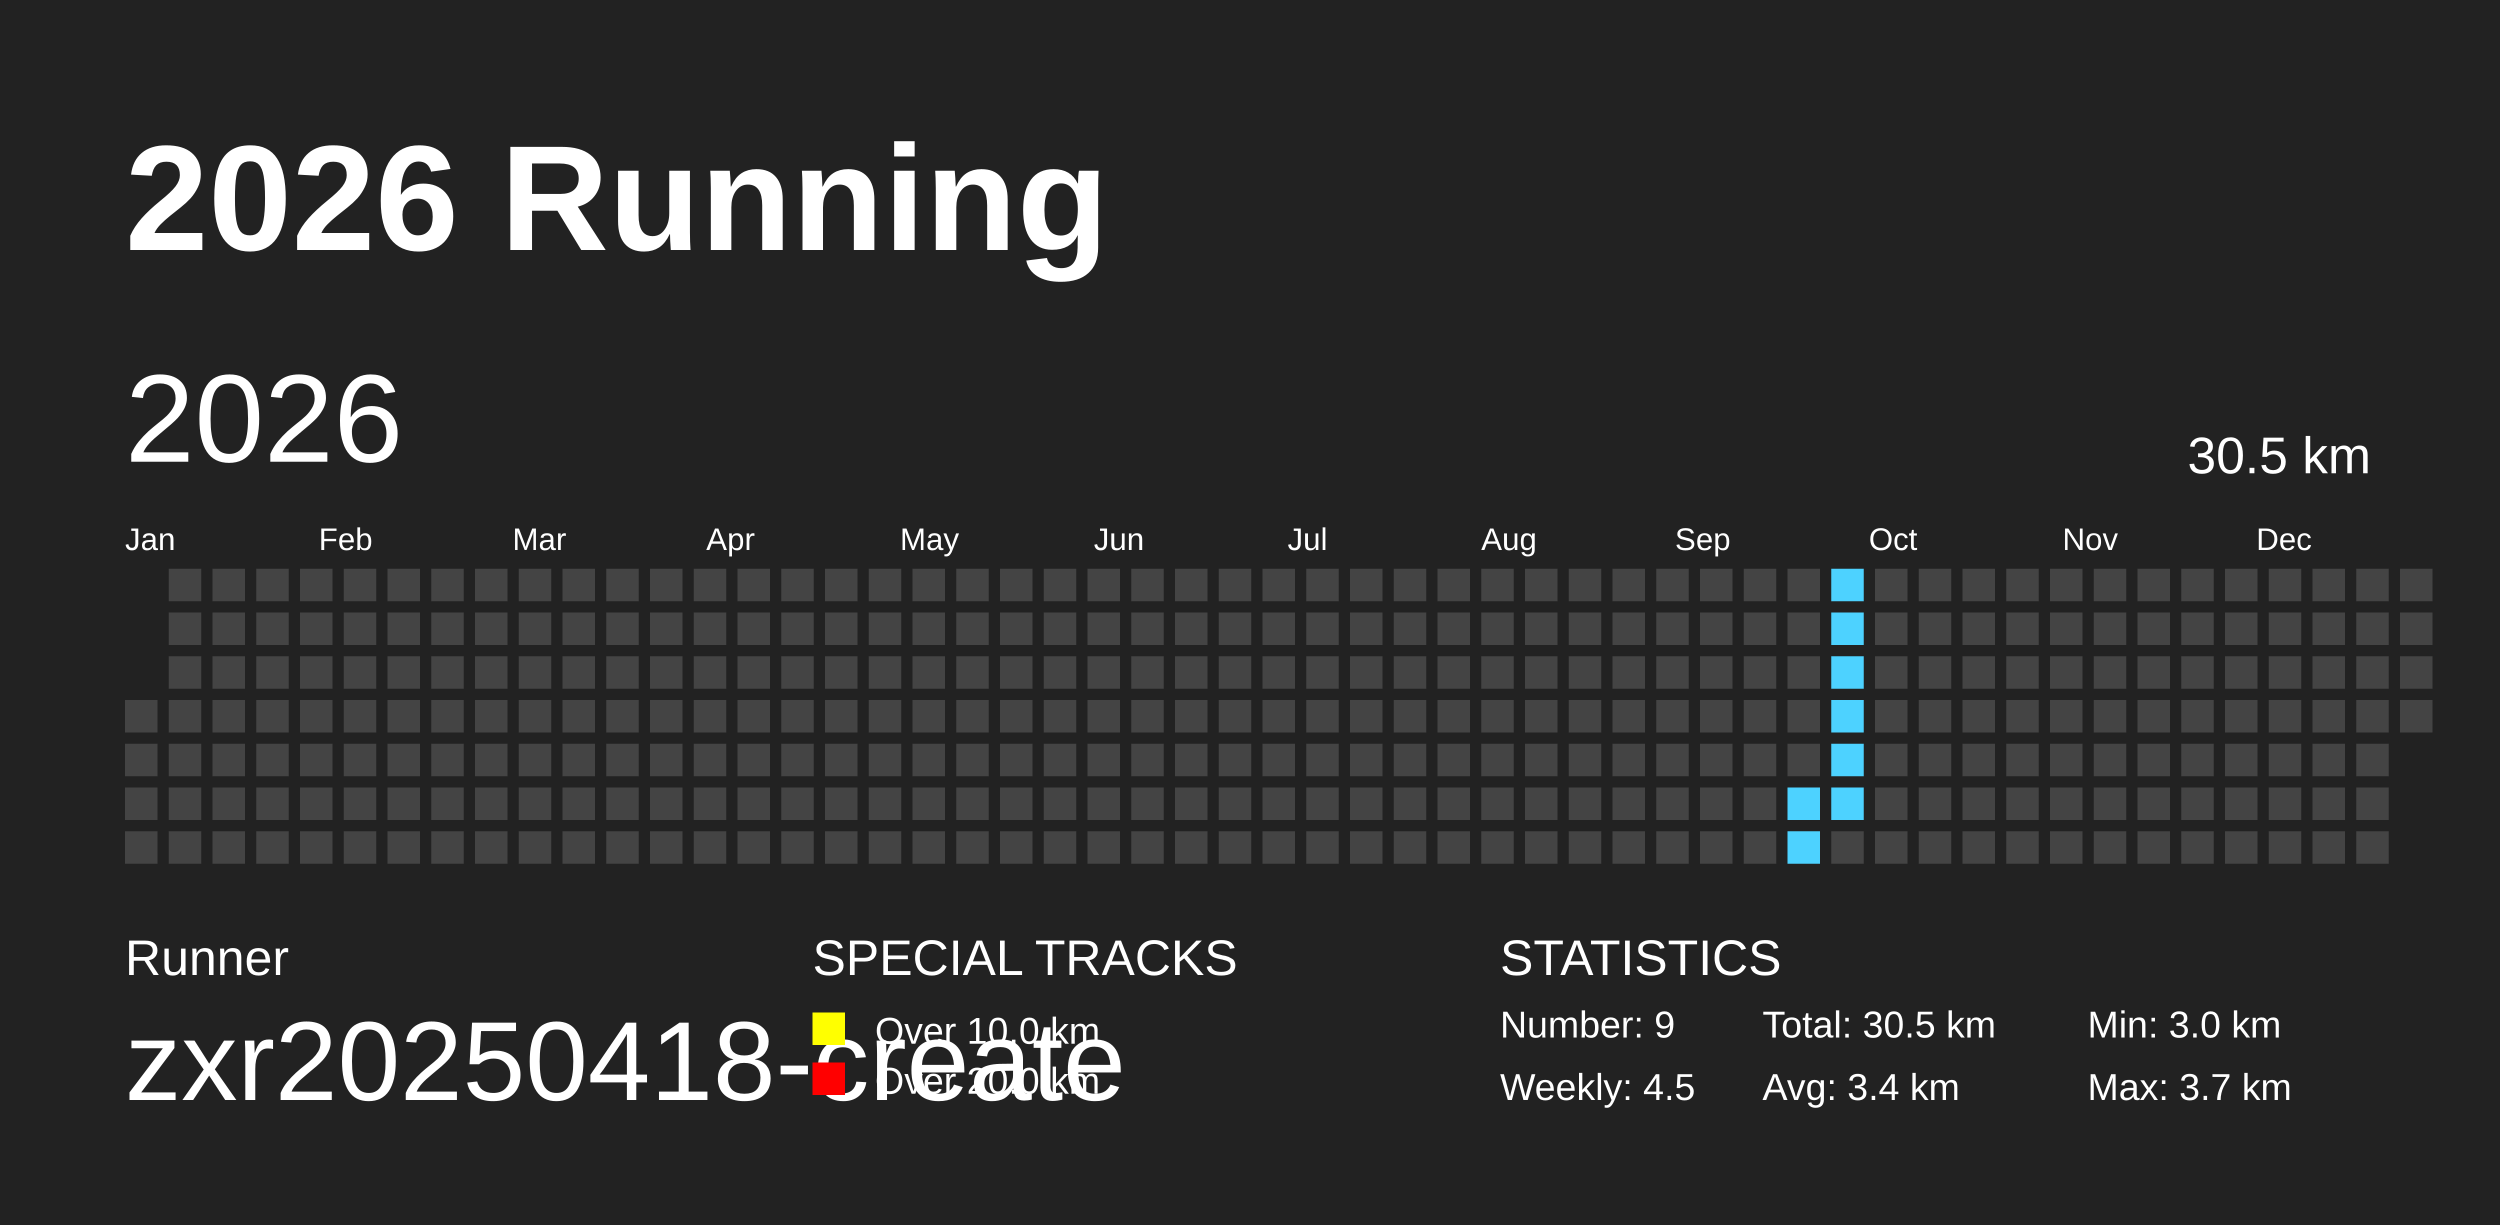
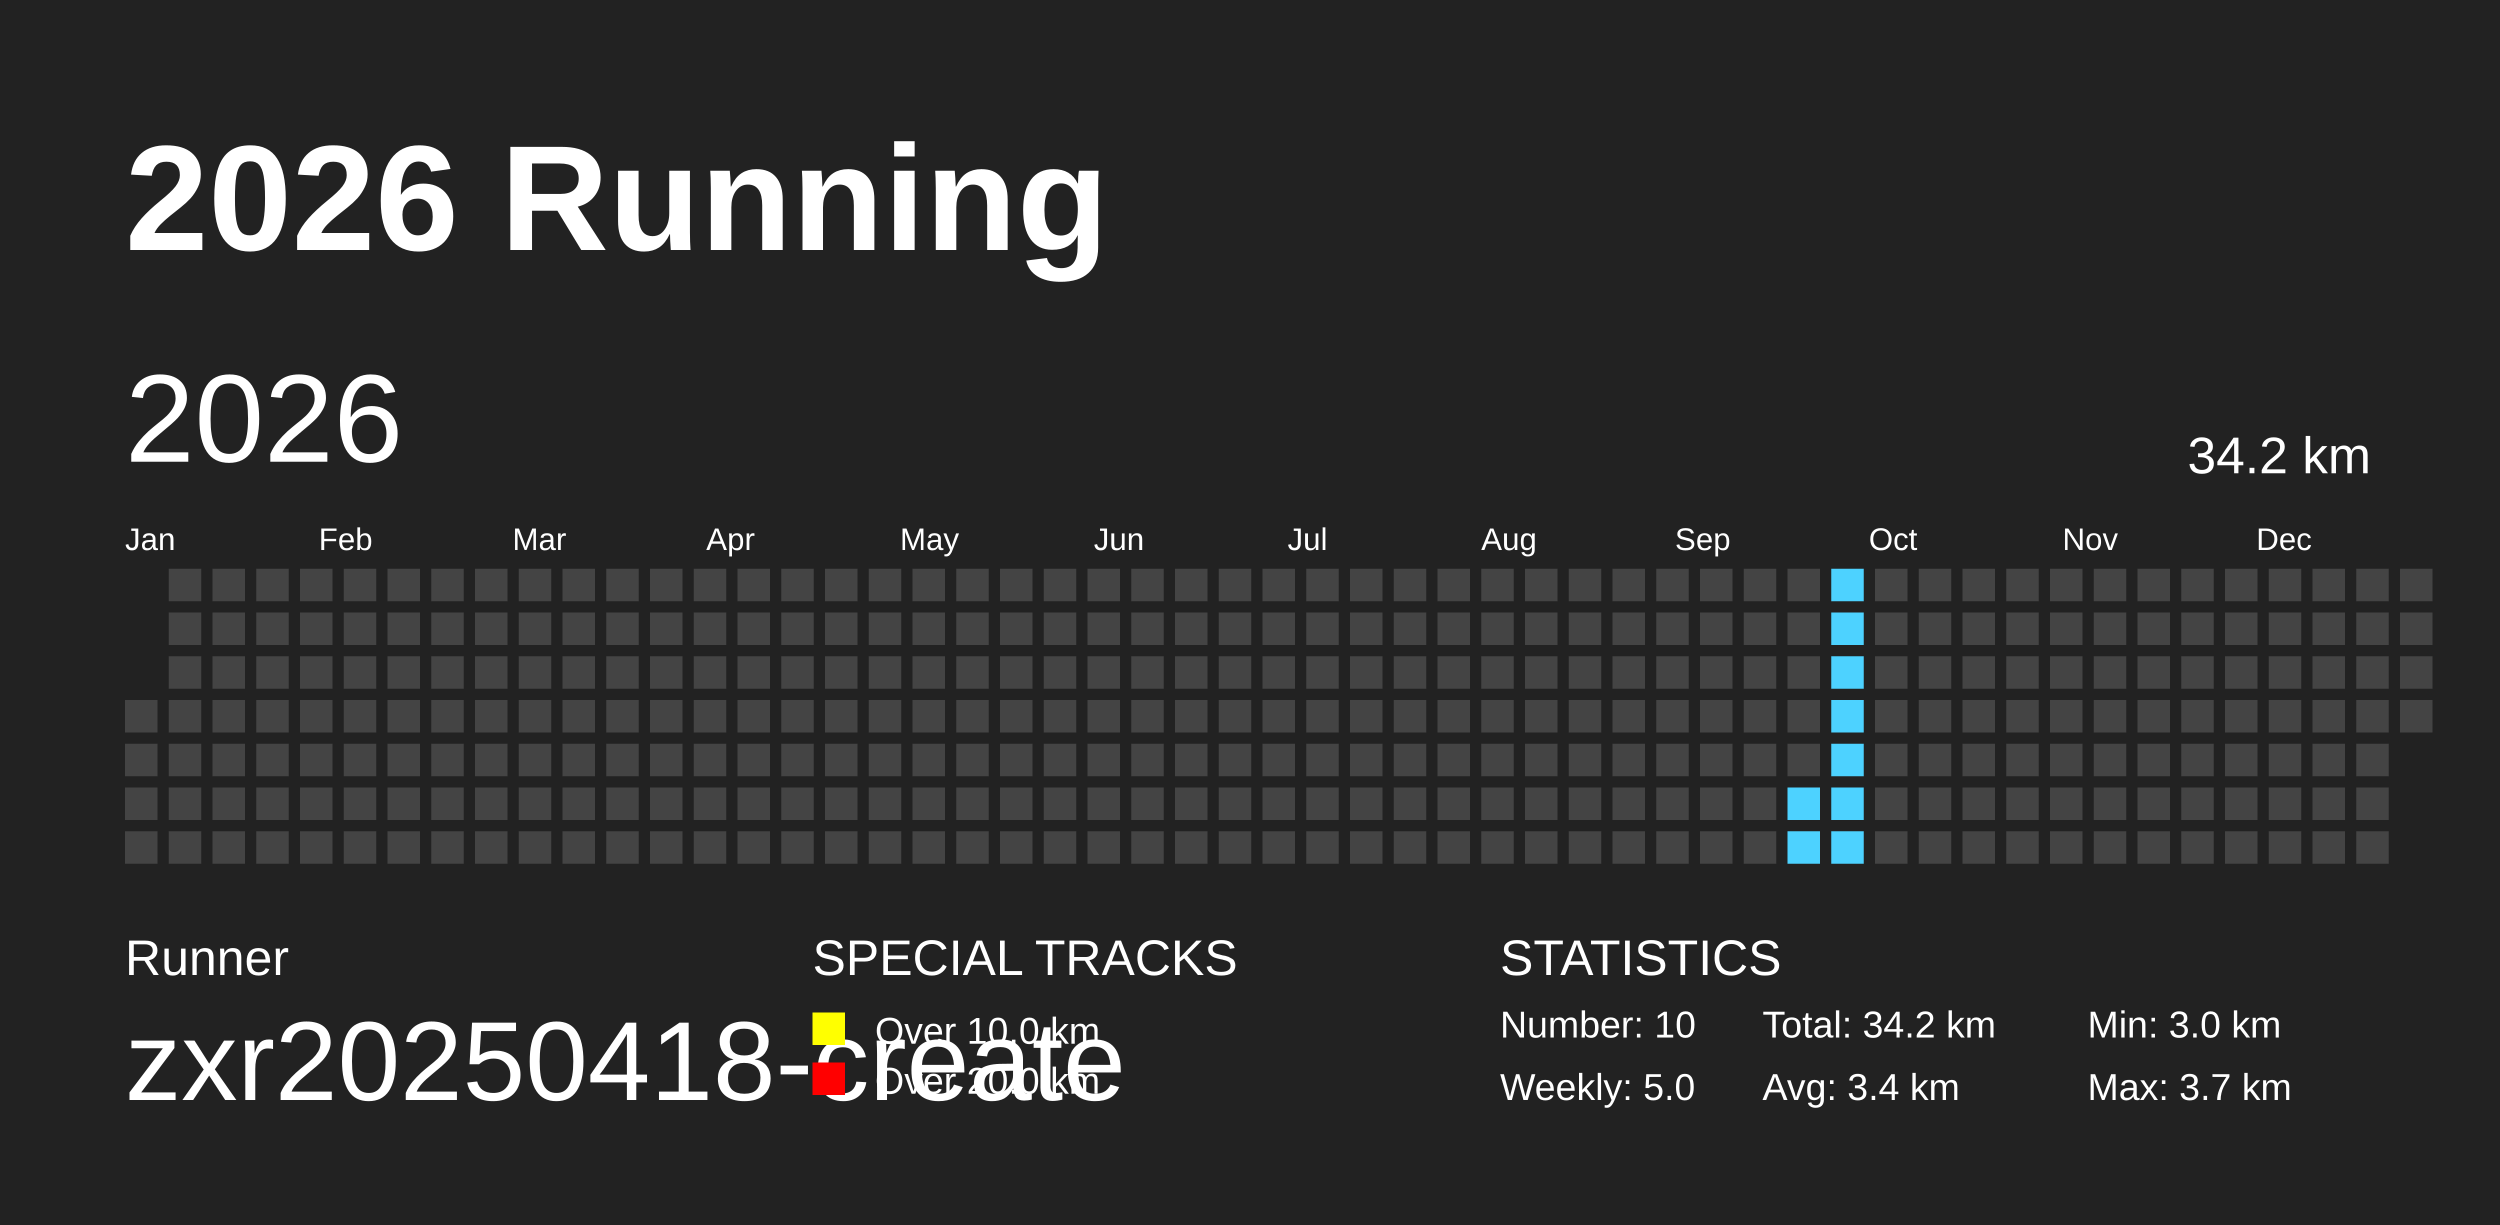
<svg xmlns="http://www.w3.org/2000/svg" baseProfile="full" height="98mm" version="1.1" viewBox="0,0,200,98" width="200mm">
  <defs>
    <pattern height="2" id="indoor-stripe" patternUnits="userSpaceOnUse" width="2">
      <line stroke="white" stroke-opacity="0.45" stroke-width="0.5" x1="0" x2="2" y1="2" y2="0" />
    </pattern>
  </defs>
  <rect fill="#222222" height="98" width="200" x="0" y="0" />
  <text fill="#FFFFFF" style="font-size:12px; font-family:Arial; font-weight:bold;" x="10" y="20">2026 Running</text>
  <text fill="#FFFFFF" style="font-size:4px; font-family:Arial" x="10" y="78">Runner</text>
  <text fill="#FFFFFF" style="font-size:9px; font-family:Arial" x="10" y="88">zxr20250418-create</text>
  <text fill="#FFFFFF" style="font-size:4px; font-family:Arial" x="65" y="78">SPECIAL TRACKS</text>
  <rect fill="yellow" height="2.6" width="2.6" x="65" y="81" />
  <text fill="#FFFFFF" style="font-size:3px; font-family:Arial" x="70" y="83.5">Over 10.0 km</text>
  <rect fill="red" height="2.6" width="2.6" x="65" y="85" />
  <text fill="#FFFFFF" style="font-size:3px; font-family:Arial" x="70" y="87.5">Over 20.0 km</text>
  <text fill="#FFFFFF" style="font-size:4px; font-family:Arial" x="120" y="78">STATISTICS</text>
-   <text fill="#FFFFFF" style="font-size:3px; font-family:Arial" x="120" y="83">Number: 9</text>
-   <text fill="#FFFFFF" style="font-size:3px; font-family:Arial" x="120" y="88">Weekly: 4.5</text>
-   <text fill="#FFFFFF" style="font-size:3px; font-family:Arial" x="141" y="83">Total: 30.5 km</text>
+   <text fill="#FFFFFF" style="font-size:3px; font-family:Arial" x="120" y="83">Number: 10</text>
+   <text fill="#FFFFFF" style="font-size:3px; font-family:Arial" x="120" y="88">Weekly: 5.0</text>
+   <text fill="#FFFFFF" style="font-size:3px; font-family:Arial" x="141" y="83">Total: 34.2 km</text>
  <text fill="#FFFFFF" style="font-size:3px; font-family:Arial" x="141" y="88">Avg: 3.4 km</text>
  <text fill="#FFFFFF" style="font-size:3px; font-family:Arial" x="167" y="83">Min: 3.0 km</text>
  <text fill="#FFFFFF" style="font-size:3px; font-family:Arial" x="167" y="88">Max: 3.7 km</text>
  <text dominant-baseline="hanging" fill="#FFFFFF" style="font-size:10.0px; font-family:Arial;" x="10" y="30">2026</text>
-   <text dominant-baseline="hanging" fill="#FFFFFF" style="font-size:4.125px; font-family:Arial;" x="175" y="35">30.5 km</text>
+   <text dominant-baseline="hanging" fill="#FFFFFF" style="font-size:4.125px; font-family:Arial;" x="175" y="35">34.2 km</text>
  <text fill="#FFFFFF" style="font-size:2.5px; font-family:Arial" x="10.0" y="44">Jan</text>
  <text fill="#FFFFFF" style="font-size:2.5px; font-family:Arial" x="25.5" y="44">Feb</text>
  <text fill="#FFFFFF" style="font-size:2.5px; font-family:Arial" x="41.0" y="44">Mar</text>
  <text fill="#FFFFFF" style="font-size:2.5px; font-family:Arial" x="56.5" y="44">Apr</text>
  <text fill="#FFFFFF" style="font-size:2.5px; font-family:Arial" x="72.0" y="44">May</text>
  <text fill="#FFFFFF" style="font-size:2.5px; font-family:Arial" x="87.5" y="44">Jun</text>
  <text fill="#FFFFFF" style="font-size:2.5px; font-family:Arial" x="103.0" y="44">Jul</text>
  <text fill="#FFFFFF" style="font-size:2.5px; font-family:Arial" x="118.5" y="44">Aug</text>
  <text fill="#FFFFFF" style="font-size:2.5px; font-family:Arial" x="134.0" y="44">Sep</text>
  <text fill="#FFFFFF" style="font-size:2.5px; font-family:Arial" x="149.5" y="44">Oct</text>
  <text fill="#FFFFFF" style="font-size:2.5px; font-family:Arial" x="165.0" y="44">Nov</text>
  <text fill="#FFFFFF" style="font-size:2.5px; font-family:Arial" x="180.5" y="44">Dec</text>
  <rect fill="#444444" height="2.6" width="2.6" x="10.0" y="56.0" />
  <rect fill="#444444" height="2.6" width="2.6" x="10.0" y="59.5" />
  <rect fill="#444444" height="2.6" width="2.6" x="10.0" y="63.0" />
  <rect fill="#444444" height="2.6" width="2.6" x="10.0" y="66.5" />
  <rect fill="#444444" height="2.6" width="2.6" x="13.5" y="45.5" />
  <rect fill="#444444" height="2.6" width="2.6" x="13.5" y="49.0" />
  <rect fill="#444444" height="2.6" width="2.6" x="13.5" y="52.5" />
  <rect fill="#444444" height="2.6" width="2.6" x="13.5" y="56.0" />
  <rect fill="#444444" height="2.6" width="2.6" x="13.5" y="59.5" />
  <rect fill="#444444" height="2.6" width="2.6" x="13.5" y="63.0" />
  <rect fill="#444444" height="2.6" width="2.6" x="13.5" y="66.5" />
  <rect fill="#444444" height="2.6" width="2.6" x="17.0" y="45.5" />
  <rect fill="#444444" height="2.6" width="2.6" x="17.0" y="49.0" />
  <rect fill="#444444" height="2.6" width="2.6" x="17.0" y="52.5" />
  <rect fill="#444444" height="2.6" width="2.6" x="17.0" y="56.0" />
  <rect fill="#444444" height="2.6" width="2.6" x="17.0" y="59.5" />
  <rect fill="#444444" height="2.6" width="2.6" x="17.0" y="63.0" />
  <rect fill="#444444" height="2.6" width="2.6" x="17.0" y="66.5" />
  <rect fill="#444444" height="2.6" width="2.6" x="20.5" y="45.5" />
  <rect fill="#444444" height="2.6" width="2.6" x="20.5" y="49.0" />
  <rect fill="#444444" height="2.6" width="2.6" x="20.5" y="52.5" />
  <rect fill="#444444" height="2.6" width="2.6" x="20.5" y="56.0" />
  <rect fill="#444444" height="2.6" width="2.6" x="20.5" y="59.5" />
  <rect fill="#444444" height="2.6" width="2.6" x="20.5" y="63.0" />
  <rect fill="#444444" height="2.6" width="2.6" x="20.5" y="66.5" />
  <rect fill="#444444" height="2.6" width="2.6" x="24.0" y="45.5" />
  <rect fill="#444444" height="2.6" width="2.6" x="24.0" y="49.0" />
  <rect fill="#444444" height="2.6" width="2.6" x="24.0" y="52.5" />
  <rect fill="#444444" height="2.6" width="2.6" x="24.0" y="56.0" />
  <rect fill="#444444" height="2.6" width="2.6" x="24.0" y="59.5" />
  <rect fill="#444444" height="2.6" width="2.6" x="24.0" y="63.0" />
  <rect fill="#444444" height="2.6" width="2.6" x="24.0" y="66.5" />
  <rect fill="#444444" height="2.6" width="2.6" x="27.5" y="45.5" />
  <rect fill="#444444" height="2.6" width="2.6" x="27.5" y="49.0" />
  <rect fill="#444444" height="2.6" width="2.6" x="27.5" y="52.5" />
  <rect fill="#444444" height="2.6" width="2.6" x="27.5" y="56.0" />
  <rect fill="#444444" height="2.6" width="2.6" x="27.5" y="59.5" />
  <rect fill="#444444" height="2.6" width="2.6" x="27.5" y="63.0" />
  <rect fill="#444444" height="2.6" width="2.6" x="27.5" y="66.5" />
  <rect fill="#444444" height="2.6" width="2.6" x="31.0" y="45.5" />
  <rect fill="#444444" height="2.6" width="2.6" x="31.0" y="49.0" />
  <rect fill="#444444" height="2.6" width="2.6" x="31.0" y="52.5" />
  <rect fill="#444444" height="2.6" width="2.6" x="31.0" y="56.0" />
  <rect fill="#444444" height="2.6" width="2.6" x="31.0" y="59.5" />
  <rect fill="#444444" height="2.6" width="2.6" x="31.0" y="63.0" />
  <rect fill="#444444" height="2.6" width="2.6" x="31.0" y="66.5" />
  <rect fill="#444444" height="2.6" width="2.6" x="34.5" y="45.5" />
  <rect fill="#444444" height="2.6" width="2.6" x="34.5" y="49.0" />
  <rect fill="#444444" height="2.6" width="2.6" x="34.5" y="52.5" />
  <rect fill="#444444" height="2.6" width="2.6" x="34.5" y="56.0" />
  <rect fill="#444444" height="2.6" width="2.6" x="34.5" y="59.5" />
  <rect fill="#444444" height="2.6" width="2.6" x="34.5" y="63.0" />
  <rect fill="#444444" height="2.6" width="2.6" x="34.5" y="66.5" />
  <rect fill="#444444" height="2.6" width="2.6" x="38.0" y="45.5" />
  <rect fill="#444444" height="2.6" width="2.6" x="38.0" y="49.0" />
  <rect fill="#444444" height="2.6" width="2.6" x="38.0" y="52.5" />
  <rect fill="#444444" height="2.6" width="2.6" x="38.0" y="56.0" />
  <rect fill="#444444" height="2.6" width="2.6" x="38.0" y="59.5" />
  <rect fill="#444444" height="2.6" width="2.6" x="38.0" y="63.0" />
  <rect fill="#444444" height="2.6" width="2.6" x="38.0" y="66.5" />
  <rect fill="#444444" height="2.6" width="2.6" x="41.5" y="45.5" />
  <rect fill="#444444" height="2.6" width="2.6" x="41.5" y="49.0" />
  <rect fill="#444444" height="2.6" width="2.6" x="41.5" y="52.5" />
  <rect fill="#444444" height="2.6" width="2.6" x="41.5" y="56.0" />
  <rect fill="#444444" height="2.6" width="2.6" x="41.5" y="59.5" />
  <rect fill="#444444" height="2.6" width="2.6" x="41.5" y="63.0" />
  <rect fill="#444444" height="2.6" width="2.6" x="41.5" y="66.5" />
  <rect fill="#444444" height="2.6" width="2.6" x="45.0" y="45.5" />
  <rect fill="#444444" height="2.6" width="2.6" x="45.0" y="49.0" />
  <rect fill="#444444" height="2.6" width="2.6" x="45.0" y="52.5" />
  <rect fill="#444444" height="2.6" width="2.6" x="45.0" y="56.0" />
  <rect fill="#444444" height="2.6" width="2.6" x="45.0" y="59.5" />
  <rect fill="#444444" height="2.6" width="2.6" x="45.0" y="63.0" />
  <rect fill="#444444" height="2.6" width="2.6" x="45.0" y="66.5" />
  <rect fill="#444444" height="2.6" width="2.6" x="48.5" y="45.5" />
  <rect fill="#444444" height="2.6" width="2.6" x="48.5" y="49.0" />
  <rect fill="#444444" height="2.6" width="2.6" x="48.5" y="52.5" />
  <rect fill="#444444" height="2.6" width="2.6" x="48.5" y="56.0" />
  <rect fill="#444444" height="2.6" width="2.6" x="48.5" y="59.5" />
  <rect fill="#444444" height="2.6" width="2.6" x="48.5" y="63.0" />
  <rect fill="#444444" height="2.6" width="2.6" x="48.5" y="66.5" />
  <rect fill="#444444" height="2.6" width="2.6" x="52.0" y="45.5" />
  <rect fill="#444444" height="2.6" width="2.6" x="52.0" y="49.0" />
  <rect fill="#444444" height="2.6" width="2.6" x="52.0" y="52.5" />
  <rect fill="#444444" height="2.6" width="2.6" x="52.0" y="56.0" />
  <rect fill="#444444" height="2.6" width="2.6" x="52.0" y="59.5" />
  <rect fill="#444444" height="2.6" width="2.6" x="52.0" y="63.0" />
  <rect fill="#444444" height="2.6" width="2.6" x="52.0" y="66.5" />
  <rect fill="#444444" height="2.6" width="2.6" x="55.5" y="45.5" />
  <rect fill="#444444" height="2.6" width="2.6" x="55.5" y="49.0" />
  <rect fill="#444444" height="2.6" width="2.6" x="55.5" y="52.5" />
  <rect fill="#444444" height="2.6" width="2.6" x="55.5" y="56.0" />
  <rect fill="#444444" height="2.6" width="2.6" x="55.5" y="59.5" />
  <rect fill="#444444" height="2.6" width="2.6" x="55.5" y="63.0" />
  <rect fill="#444444" height="2.6" width="2.6" x="55.5" y="66.5" />
  <rect fill="#444444" height="2.6" width="2.6" x="59.0" y="45.5" />
  <rect fill="#444444" height="2.6" width="2.6" x="59.0" y="49.0" />
  <rect fill="#444444" height="2.6" width="2.6" x="59.0" y="52.5" />
  <rect fill="#444444" height="2.6" width="2.6" x="59.0" y="56.0" />
  <rect fill="#444444" height="2.6" width="2.6" x="59.0" y="59.5" />
  <rect fill="#444444" height="2.6" width="2.6" x="59.0" y="63.0" />
  <rect fill="#444444" height="2.6" width="2.6" x="59.0" y="66.5" />
  <rect fill="#444444" height="2.6" width="2.6" x="62.5" y="45.5" />
  <rect fill="#444444" height="2.6" width="2.6" x="62.5" y="49.0" />
  <rect fill="#444444" height="2.6" width="2.6" x="62.5" y="52.5" />
  <rect fill="#444444" height="2.6" width="2.6" x="62.5" y="56.0" />
  <rect fill="#444444" height="2.6" width="2.6" x="62.5" y="59.5" />
  <rect fill="#444444" height="2.6" width="2.6" x="62.5" y="63.0" />
  <rect fill="#444444" height="2.6" width="2.6" x="62.5" y="66.5" />
  <rect fill="#444444" height="2.6" width="2.6" x="66.0" y="45.5" />
  <rect fill="#444444" height="2.6" width="2.6" x="66.0" y="49.0" />
  <rect fill="#444444" height="2.6" width="2.6" x="66.0" y="52.5" />
  <rect fill="#444444" height="2.6" width="2.6" x="66.0" y="56.0" />
  <rect fill="#444444" height="2.6" width="2.6" x="66.0" y="59.5" />
  <rect fill="#444444" height="2.6" width="2.6" x="66.0" y="63.0" />
  <rect fill="#444444" height="2.6" width="2.6" x="66.0" y="66.5" />
  <rect fill="#444444" height="2.6" width="2.6" x="69.5" y="45.5" />
  <rect fill="#444444" height="2.6" width="2.6" x="69.5" y="49.0" />
  <rect fill="#444444" height="2.6" width="2.6" x="69.5" y="52.5" />
  <rect fill="#444444" height="2.6" width="2.6" x="69.5" y="56.0" />
  <rect fill="#444444" height="2.6" width="2.6" x="69.5" y="59.5" />
  <rect fill="#444444" height="2.6" width="2.6" x="69.5" y="63.0" />
  <rect fill="#444444" height="2.6" width="2.6" x="69.5" y="66.5" />
  <rect fill="#444444" height="2.6" width="2.6" x="73.0" y="45.5" />
  <rect fill="#444444" height="2.6" width="2.6" x="73.0" y="49.0" />
  <rect fill="#444444" height="2.6" width="2.6" x="73.0" y="52.5" />
  <rect fill="#444444" height="2.6" width="2.6" x="73.0" y="56.0" />
  <rect fill="#444444" height="2.6" width="2.6" x="73.0" y="59.5" />
  <rect fill="#444444" height="2.6" width="2.6" x="73.0" y="63.0" />
  <rect fill="#444444" height="2.6" width="2.6" x="73.0" y="66.5" />
  <rect fill="#444444" height="2.6" width="2.6" x="76.5" y="45.5" />
  <rect fill="#444444" height="2.6" width="2.6" x="76.5" y="49.0" />
  <rect fill="#444444" height="2.6" width="2.6" x="76.5" y="52.5" />
  <rect fill="#444444" height="2.6" width="2.6" x="76.5" y="56.0" />
  <rect fill="#444444" height="2.6" width="2.6" x="76.5" y="59.5" />
  <rect fill="#444444" height="2.6" width="2.6" x="76.5" y="63.0" />
  <rect fill="#444444" height="2.6" width="2.6" x="76.5" y="66.5" />
  <rect fill="#444444" height="2.6" width="2.6" x="80.0" y="45.5" />
  <rect fill="#444444" height="2.6" width="2.6" x="80.0" y="49.0" />
  <rect fill="#444444" height="2.6" width="2.6" x="80.0" y="52.5" />
  <rect fill="#444444" height="2.6" width="2.6" x="80.0" y="56.0" />
  <rect fill="#444444" height="2.6" width="2.6" x="80.0" y="59.5" />
  <rect fill="#444444" height="2.6" width="2.6" x="80.0" y="63.0" />
  <rect fill="#444444" height="2.6" width="2.6" x="80.0" y="66.5" />
  <rect fill="#444444" height="2.6" width="2.6" x="83.5" y="45.5" />
  <rect fill="#444444" height="2.6" width="2.6" x="83.5" y="49.0" />
  <rect fill="#444444" height="2.6" width="2.6" x="83.5" y="52.5" />
  <rect fill="#444444" height="2.6" width="2.6" x="83.5" y="56.0" />
  <rect fill="#444444" height="2.6" width="2.6" x="83.5" y="59.5" />
  <rect fill="#444444" height="2.6" width="2.6" x="83.5" y="63.0" />
  <rect fill="#444444" height="2.6" width="2.6" x="83.5" y="66.5" />
  <rect fill="#444444" height="2.6" width="2.6" x="87.0" y="45.5" />
  <rect fill="#444444" height="2.6" width="2.6" x="87.0" y="49.0" />
  <rect fill="#444444" height="2.6" width="2.6" x="87.0" y="52.5" />
  <rect fill="#444444" height="2.6" width="2.6" x="87.0" y="56.0" />
  <rect fill="#444444" height="2.6" width="2.6" x="87.0" y="59.5" />
  <rect fill="#444444" height="2.6" width="2.6" x="87.0" y="63.0" />
  <rect fill="#444444" height="2.6" width="2.6" x="87.0" y="66.5" />
  <rect fill="#444444" height="2.6" width="2.6" x="90.5" y="45.5" />
  <rect fill="#444444" height="2.6" width="2.6" x="90.5" y="49.0" />
  <rect fill="#444444" height="2.6" width="2.6" x="90.5" y="52.5" />
  <rect fill="#444444" height="2.6" width="2.6" x="90.5" y="56.0" />
  <rect fill="#444444" height="2.6" width="2.6" x="90.5" y="59.5" />
  <rect fill="#444444" height="2.6" width="2.6" x="90.5" y="63.0" />
  <rect fill="#444444" height="2.6" width="2.6" x="90.5" y="66.5" />
  <rect fill="#444444" height="2.6" width="2.6" x="94.0" y="45.5" />
  <rect fill="#444444" height="2.6" width="2.6" x="94.0" y="49.0" />
  <rect fill="#444444" height="2.6" width="2.6" x="94.0" y="52.5" />
  <rect fill="#444444" height="2.6" width="2.6" x="94.0" y="56.0" />
  <rect fill="#444444" height="2.6" width="2.6" x="94.0" y="59.5" />
  <rect fill="#444444" height="2.6" width="2.6" x="94.0" y="63.0" />
  <rect fill="#444444" height="2.6" width="2.6" x="94.0" y="66.5" />
  <rect fill="#444444" height="2.6" width="2.6" x="97.5" y="45.5" />
  <rect fill="#444444" height="2.6" width="2.6" x="97.5" y="49.0" />
  <rect fill="#444444" height="2.6" width="2.6" x="97.5" y="52.5" />
  <rect fill="#444444" height="2.6" width="2.6" x="97.5" y="56.0" />
  <rect fill="#444444" height="2.6" width="2.6" x="97.5" y="59.5" />
  <rect fill="#444444" height="2.6" width="2.6" x="97.5" y="63.0" />
  <rect fill="#444444" height="2.6" width="2.6" x="97.5" y="66.5" />
  <rect fill="#444444" height="2.6" width="2.6" x="101.0" y="45.5" />
  <rect fill="#444444" height="2.6" width="2.6" x="101.0" y="49.0" />
  <rect fill="#444444" height="2.6" width="2.6" x="101.0" y="52.5" />
  <rect fill="#444444" height="2.6" width="2.6" x="101.0" y="56.0" />
  <rect fill="#444444" height="2.6" width="2.6" x="101.0" y="59.5" />
  <rect fill="#444444" height="2.6" width="2.6" x="101.0" y="63.0" />
  <rect fill="#444444" height="2.6" width="2.6" x="101.0" y="66.5" />
  <rect fill="#444444" height="2.6" width="2.6" x="104.5" y="45.5" />
  <rect fill="#444444" height="2.6" width="2.6" x="104.5" y="49.0" />
  <rect fill="#444444" height="2.6" width="2.6" x="104.5" y="52.5" />
  <rect fill="#444444" height="2.6" width="2.6" x="104.5" y="56.0" />
  <rect fill="#444444" height="2.6" width="2.6" x="104.5" y="59.5" />
  <rect fill="#444444" height="2.6" width="2.6" x="104.5" y="63.0" />
  <rect fill="#444444" height="2.6" width="2.6" x="104.5" y="66.5" />
  <rect fill="#444444" height="2.6" width="2.6" x="108.0" y="45.5" />
  <rect fill="#444444" height="2.6" width="2.6" x="108.0" y="49.0" />
  <rect fill="#444444" height="2.6" width="2.6" x="108.0" y="52.5" />
  <rect fill="#444444" height="2.6" width="2.6" x="108.0" y="56.0" />
  <rect fill="#444444" height="2.6" width="2.6" x="108.0" y="59.5" />
  <rect fill="#444444" height="2.6" width="2.6" x="108.0" y="63.0" />
  <rect fill="#444444" height="2.6" width="2.6" x="108.0" y="66.5" />
  <rect fill="#444444" height="2.6" width="2.6" x="111.5" y="45.5" />
  <rect fill="#444444" height="2.6" width="2.6" x="111.5" y="49.0" />
  <rect fill="#444444" height="2.6" width="2.6" x="111.5" y="52.5" />
  <rect fill="#444444" height="2.6" width="2.6" x="111.5" y="56.0" />
  <rect fill="#444444" height="2.6" width="2.6" x="111.5" y="59.5" />
  <rect fill="#444444" height="2.6" width="2.6" x="111.5" y="63.0" />
  <rect fill="#444444" height="2.6" width="2.6" x="111.5" y="66.5" />
  <rect fill="#444444" height="2.6" width="2.6" x="115.0" y="45.5" />
  <rect fill="#444444" height="2.6" width="2.6" x="115.0" y="49.0" />
  <rect fill="#444444" height="2.6" width="2.6" x="115.0" y="52.5" />
  <rect fill="#444444" height="2.6" width="2.6" x="115.0" y="56.0" />
  <rect fill="#444444" height="2.6" width="2.6" x="115.0" y="59.5" />
  <rect fill="#444444" height="2.6" width="2.6" x="115.0" y="63.0" />
  <rect fill="#444444" height="2.6" width="2.6" x="115.0" y="66.5" />
  <rect fill="#444444" height="2.6" width="2.6" x="118.5" y="45.5" />
  <rect fill="#444444" height="2.6" width="2.6" x="118.5" y="49.0" />
  <rect fill="#444444" height="2.6" width="2.6" x="118.5" y="52.5" />
  <rect fill="#444444" height="2.6" width="2.6" x="118.5" y="56.0" />
  <rect fill="#444444" height="2.6" width="2.6" x="118.5" y="59.5" />
  <rect fill="#444444" height="2.6" width="2.6" x="118.5" y="63.0" />
  <rect fill="#444444" height="2.6" width="2.6" x="118.5" y="66.5" />
  <rect fill="#444444" height="2.6" width="2.6" x="122.0" y="45.5" />
  <rect fill="#444444" height="2.6" width="2.6" x="122.0" y="49.0" />
  <rect fill="#444444" height="2.6" width="2.6" x="122.0" y="52.5" />
  <rect fill="#444444" height="2.6" width="2.6" x="122.0" y="56.0" />
  <rect fill="#444444" height="2.6" width="2.6" x="122.0" y="59.5" />
  <rect fill="#444444" height="2.6" width="2.6" x="122.0" y="63.0" />
  <rect fill="#444444" height="2.6" width="2.6" x="122.0" y="66.5" />
  <rect fill="#444444" height="2.6" width="2.6" x="125.5" y="45.5" />
  <rect fill="#444444" height="2.6" width="2.6" x="125.5" y="49.0" />
  <rect fill="#444444" height="2.6" width="2.6" x="125.5" y="52.5" />
  <rect fill="#444444" height="2.6" width="2.6" x="125.5" y="56.0" />
  <rect fill="#444444" height="2.6" width="2.6" x="125.5" y="59.5" />
  <rect fill="#444444" height="2.6" width="2.6" x="125.5" y="63.0" />
  <rect fill="#444444" height="2.6" width="2.6" x="125.5" y="66.5" />
  <rect fill="#444444" height="2.6" width="2.6" x="129.0" y="45.5" />
  <rect fill="#444444" height="2.6" width="2.6" x="129.0" y="49.0" />
  <rect fill="#444444" height="2.6" width="2.6" x="129.0" y="52.5" />
  <rect fill="#444444" height="2.6" width="2.6" x="129.0" y="56.0" />
  <rect fill="#444444" height="2.6" width="2.6" x="129.0" y="59.5" />
  <rect fill="#444444" height="2.6" width="2.6" x="129.0" y="63.0" />
  <rect fill="#444444" height="2.6" width="2.6" x="129.0" y="66.5" />
  <rect fill="#444444" height="2.6" width="2.6" x="132.5" y="45.5" />
  <rect fill="#444444" height="2.6" width="2.6" x="132.5" y="49.0" />
  <rect fill="#444444" height="2.6" width="2.6" x="132.5" y="52.5" />
  <rect fill="#444444" height="2.6" width="2.6" x="132.5" y="56.0" />
  <rect fill="#444444" height="2.6" width="2.6" x="132.5" y="59.5" />
  <rect fill="#444444" height="2.6" width="2.6" x="132.5" y="63.0" />
  <rect fill="#444444" height="2.6" width="2.6" x="132.5" y="66.5" />
  <rect fill="#444444" height="2.6" width="2.6" x="136.0" y="45.5" />
  <rect fill="#444444" height="2.6" width="2.6" x="136.0" y="49.0" />
  <rect fill="#444444" height="2.6" width="2.6" x="136.0" y="52.5" />
  <rect fill="#444444" height="2.6" width="2.6" x="136.0" y="56.0" />
  <rect fill="#444444" height="2.6" width="2.6" x="136.0" y="59.5" />
  <rect fill="#444444" height="2.6" width="2.6" x="136.0" y="63.0" />
  <rect fill="#444444" height="2.6" width="2.6" x="136.0" y="66.5" />
  <rect fill="#444444" height="2.6" width="2.6" x="139.5" y="45.5" />
  <rect fill="#444444" height="2.6" width="2.6" x="139.5" y="49.0" />
  <rect fill="#444444" height="2.6" width="2.6" x="139.5" y="52.5" />
  <rect fill="#444444" height="2.6" width="2.6" x="139.5" y="56.0" />
  <rect fill="#444444" height="2.6" width="2.6" x="139.5" y="59.5" />
  <rect fill="#444444" height="2.6" width="2.6" x="139.5" y="63.0" />
  <rect fill="#444444" height="2.6" width="2.6" x="139.5" y="66.5" />
  <rect fill="#444444" height="2.6" width="2.6" x="143.0" y="45.5" />
  <rect fill="#444444" height="2.6" width="2.6" x="143.0" y="49.0" />
  <rect fill="#444444" height="2.6" width="2.6" x="143.0" y="52.5" />
  <rect fill="#444444" height="2.6" width="2.6" x="143.0" y="56.0" />
  <rect fill="#444444" height="2.6" width="2.6" x="143.0" y="59.5" />
  <rect fill="#4DD2FF" height="2.6" width="2.6" x="143.0" y="63.0" />
  <rect fill="#4DD2FF" height="2.6" width="2.6" x="143.0" y="66.5" />
  <rect fill="#4DD2FF" height="2.6" width="2.6" x="146.5" y="45.5" />
  <rect fill="#4DD2FF" height="2.6" width="2.6" x="146.5" y="49.0" />
  <rect fill="#4DD2FF" height="2.6" width="2.6" x="146.5" y="52.5" />
  <rect fill="#4DD2FF" height="2.6" width="2.6" x="146.5" y="56.0" />
  <rect fill="#4DD2FF" height="2.6" width="2.6" x="146.5" y="59.5" />
  <rect fill="#4DD2FF" height="2.6" width="2.6" x="146.5" y="63.0" />
-   <rect fill="#444444" height="2.6" width="2.6" x="146.5" y="66.5" />
+   <rect fill="#4DD2FF" height="2.6" width="2.6" x="146.5" y="66.5" />
  <rect fill="#444444" height="2.6" width="2.6" x="150.0" y="45.5" />
  <rect fill="#444444" height="2.6" width="2.6" x="150.0" y="49.0" />
  <rect fill="#444444" height="2.6" width="2.6" x="150.0" y="52.5" />
  <rect fill="#444444" height="2.6" width="2.6" x="150.0" y="56.0" />
  <rect fill="#444444" height="2.6" width="2.6" x="150.0" y="59.5" />
  <rect fill="#444444" height="2.6" width="2.6" x="150.0" y="63.0" />
  <rect fill="#444444" height="2.6" width="2.6" x="150.0" y="66.5" />
  <rect fill="#444444" height="2.6" width="2.6" x="153.5" y="45.5" />
  <rect fill="#444444" height="2.6" width="2.6" x="153.5" y="49.0" />
  <rect fill="#444444" height="2.6" width="2.6" x="153.5" y="52.5" />
  <rect fill="#444444" height="2.6" width="2.6" x="153.5" y="56.0" />
  <rect fill="#444444" height="2.6" width="2.6" x="153.5" y="59.5" />
  <rect fill="#444444" height="2.6" width="2.6" x="153.5" y="63.0" />
  <rect fill="#444444" height="2.6" width="2.6" x="153.5" y="66.5" />
  <rect fill="#444444" height="2.6" width="2.6" x="157.0" y="45.5" />
  <rect fill="#444444" height="2.6" width="2.6" x="157.0" y="49.0" />
  <rect fill="#444444" height="2.6" width="2.6" x="157.0" y="52.5" />
  <rect fill="#444444" height="2.6" width="2.6" x="157.0" y="56.0" />
  <rect fill="#444444" height="2.6" width="2.6" x="157.0" y="59.5" />
  <rect fill="#444444" height="2.6" width="2.6" x="157.0" y="63.0" />
  <rect fill="#444444" height="2.6" width="2.6" x="157.0" y="66.5" />
  <rect fill="#444444" height="2.6" width="2.6" x="160.5" y="45.5" />
  <rect fill="#444444" height="2.6" width="2.6" x="160.5" y="49.0" />
  <rect fill="#444444" height="2.6" width="2.6" x="160.5" y="52.5" />
  <rect fill="#444444" height="2.6" width="2.6" x="160.5" y="56.0" />
  <rect fill="#444444" height="2.6" width="2.6" x="160.5" y="59.5" />
  <rect fill="#444444" height="2.6" width="2.6" x="160.5" y="63.0" />
  <rect fill="#444444" height="2.6" width="2.6" x="160.5" y="66.5" />
  <rect fill="#444444" height="2.6" width="2.6" x="164.0" y="45.5" />
  <rect fill="#444444" height="2.6" width="2.6" x="164.0" y="49.0" />
  <rect fill="#444444" height="2.6" width="2.6" x="164.0" y="52.5" />
  <rect fill="#444444" height="2.6" width="2.6" x="164.0" y="56.0" />
  <rect fill="#444444" height="2.6" width="2.6" x="164.0" y="59.5" />
  <rect fill="#444444" height="2.6" width="2.6" x="164.0" y="63.0" />
  <rect fill="#444444" height="2.6" width="2.6" x="164.0" y="66.5" />
  <rect fill="#444444" height="2.6" width="2.6" x="167.5" y="45.5" />
  <rect fill="#444444" height="2.6" width="2.6" x="167.5" y="49.0" />
  <rect fill="#444444" height="2.6" width="2.6" x="167.5" y="52.5" />
  <rect fill="#444444" height="2.6" width="2.6" x="167.5" y="56.0" />
  <rect fill="#444444" height="2.6" width="2.6" x="167.5" y="59.5" />
  <rect fill="#444444" height="2.6" width="2.6" x="167.5" y="63.0" />
  <rect fill="#444444" height="2.6" width="2.6" x="167.5" y="66.5" />
  <rect fill="#444444" height="2.6" width="2.6" x="171.0" y="45.5" />
  <rect fill="#444444" height="2.6" width="2.6" x="171.0" y="49.0" />
  <rect fill="#444444" height="2.6" width="2.6" x="171.0" y="52.5" />
  <rect fill="#444444" height="2.6" width="2.6" x="171.0" y="56.0" />
  <rect fill="#444444" height="2.6" width="2.6" x="171.0" y="59.5" />
  <rect fill="#444444" height="2.6" width="2.6" x="171.0" y="63.0" />
  <rect fill="#444444" height="2.6" width="2.6" x="171.0" y="66.5" />
  <rect fill="#444444" height="2.6" width="2.6" x="174.5" y="45.5" />
  <rect fill="#444444" height="2.6" width="2.6" x="174.5" y="49.0" />
  <rect fill="#444444" height="2.6" width="2.6" x="174.5" y="52.5" />
  <rect fill="#444444" height="2.6" width="2.6" x="174.5" y="56.0" />
  <rect fill="#444444" height="2.6" width="2.6" x="174.5" y="59.5" />
  <rect fill="#444444" height="2.6" width="2.6" x="174.5" y="63.0" />
  <rect fill="#444444" height="2.6" width="2.6" x="174.5" y="66.5" />
  <rect fill="#444444" height="2.6" width="2.6" x="178.0" y="45.5" />
  <rect fill="#444444" height="2.6" width="2.6" x="178.0" y="49.0" />
  <rect fill="#444444" height="2.6" width="2.6" x="178.0" y="52.5" />
  <rect fill="#444444" height="2.6" width="2.6" x="178.0" y="56.0" />
  <rect fill="#444444" height="2.6" width="2.6" x="178.0" y="59.5" />
  <rect fill="#444444" height="2.6" width="2.6" x="178.0" y="63.0" />
  <rect fill="#444444" height="2.6" width="2.6" x="178.0" y="66.5" />
  <rect fill="#444444" height="2.6" width="2.6" x="181.5" y="45.5" />
  <rect fill="#444444" height="2.6" width="2.6" x="181.5" y="49.0" />
  <rect fill="#444444" height="2.6" width="2.6" x="181.5" y="52.5" />
  <rect fill="#444444" height="2.6" width="2.6" x="181.5" y="56.0" />
  <rect fill="#444444" height="2.6" width="2.6" x="181.5" y="59.5" />
  <rect fill="#444444" height="2.6" width="2.6" x="181.5" y="63.0" />
  <rect fill="#444444" height="2.6" width="2.6" x="181.5" y="66.5" />
  <rect fill="#444444" height="2.6" width="2.6" x="185.0" y="45.5" />
  <rect fill="#444444" height="2.6" width="2.6" x="185.0" y="49.0" />
  <rect fill="#444444" height="2.6" width="2.6" x="185.0" y="52.5" />
  <rect fill="#444444" height="2.6" width="2.6" x="185.0" y="56.0" />
  <rect fill="#444444" height="2.6" width="2.6" x="185.0" y="59.5" />
  <rect fill="#444444" height="2.6" width="2.6" x="185.0" y="63.0" />
  <rect fill="#444444" height="2.6" width="2.6" x="185.0" y="66.5" />
  <rect fill="#444444" height="2.6" width="2.6" x="188.5" y="45.5" />
  <rect fill="#444444" height="2.6" width="2.6" x="188.5" y="49.0" />
  <rect fill="#444444" height="2.6" width="2.6" x="188.5" y="52.5" />
  <rect fill="#444444" height="2.6" width="2.6" x="188.5" y="56.0" />
  <rect fill="#444444" height="2.6" width="2.6" x="188.5" y="59.5" />
  <rect fill="#444444" height="2.6" width="2.6" x="188.5" y="63.0" />
  <rect fill="#444444" height="2.6" width="2.6" x="188.5" y="66.5" />
  <rect fill="#444444" height="2.6" width="2.6" x="192.0" y="45.5" />
  <rect fill="#444444" height="2.6" width="2.6" x="192.0" y="49.0" />
  <rect fill="#444444" height="2.6" width="2.6" x="192.0" y="52.5" />
  <rect fill="#444444" height="2.6" width="2.6" x="192.0" y="56.0" />
</svg>
